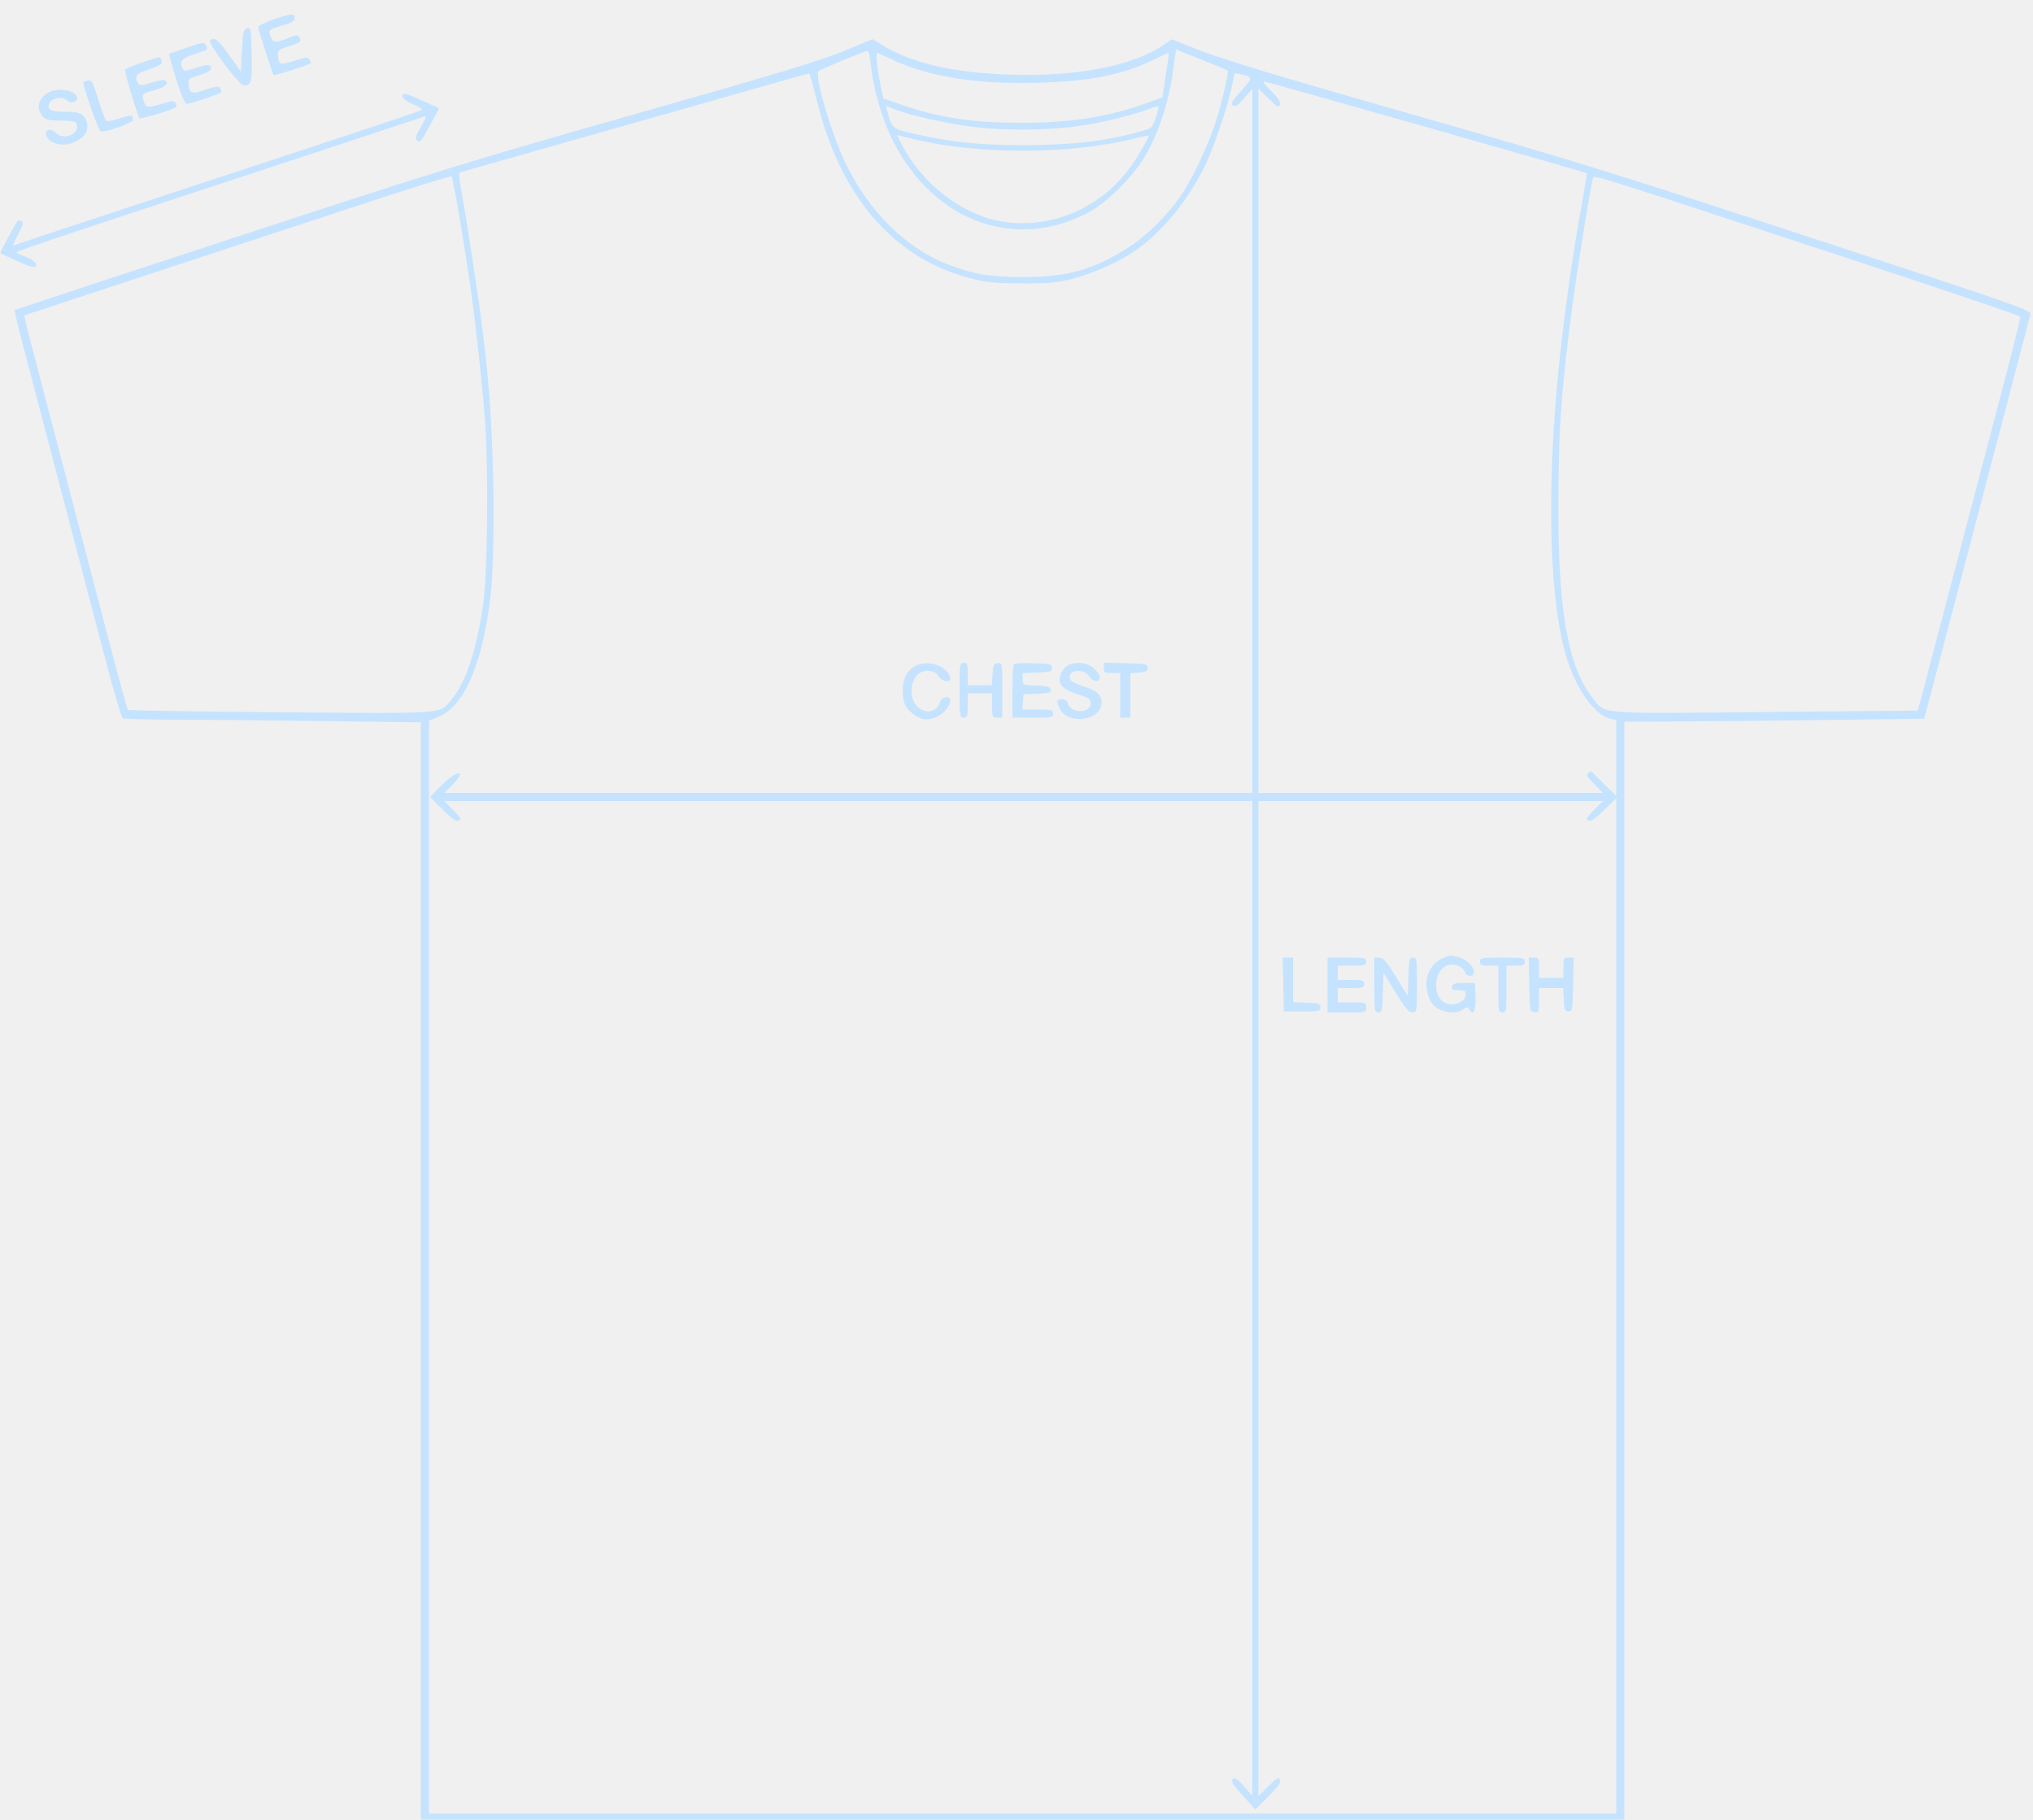
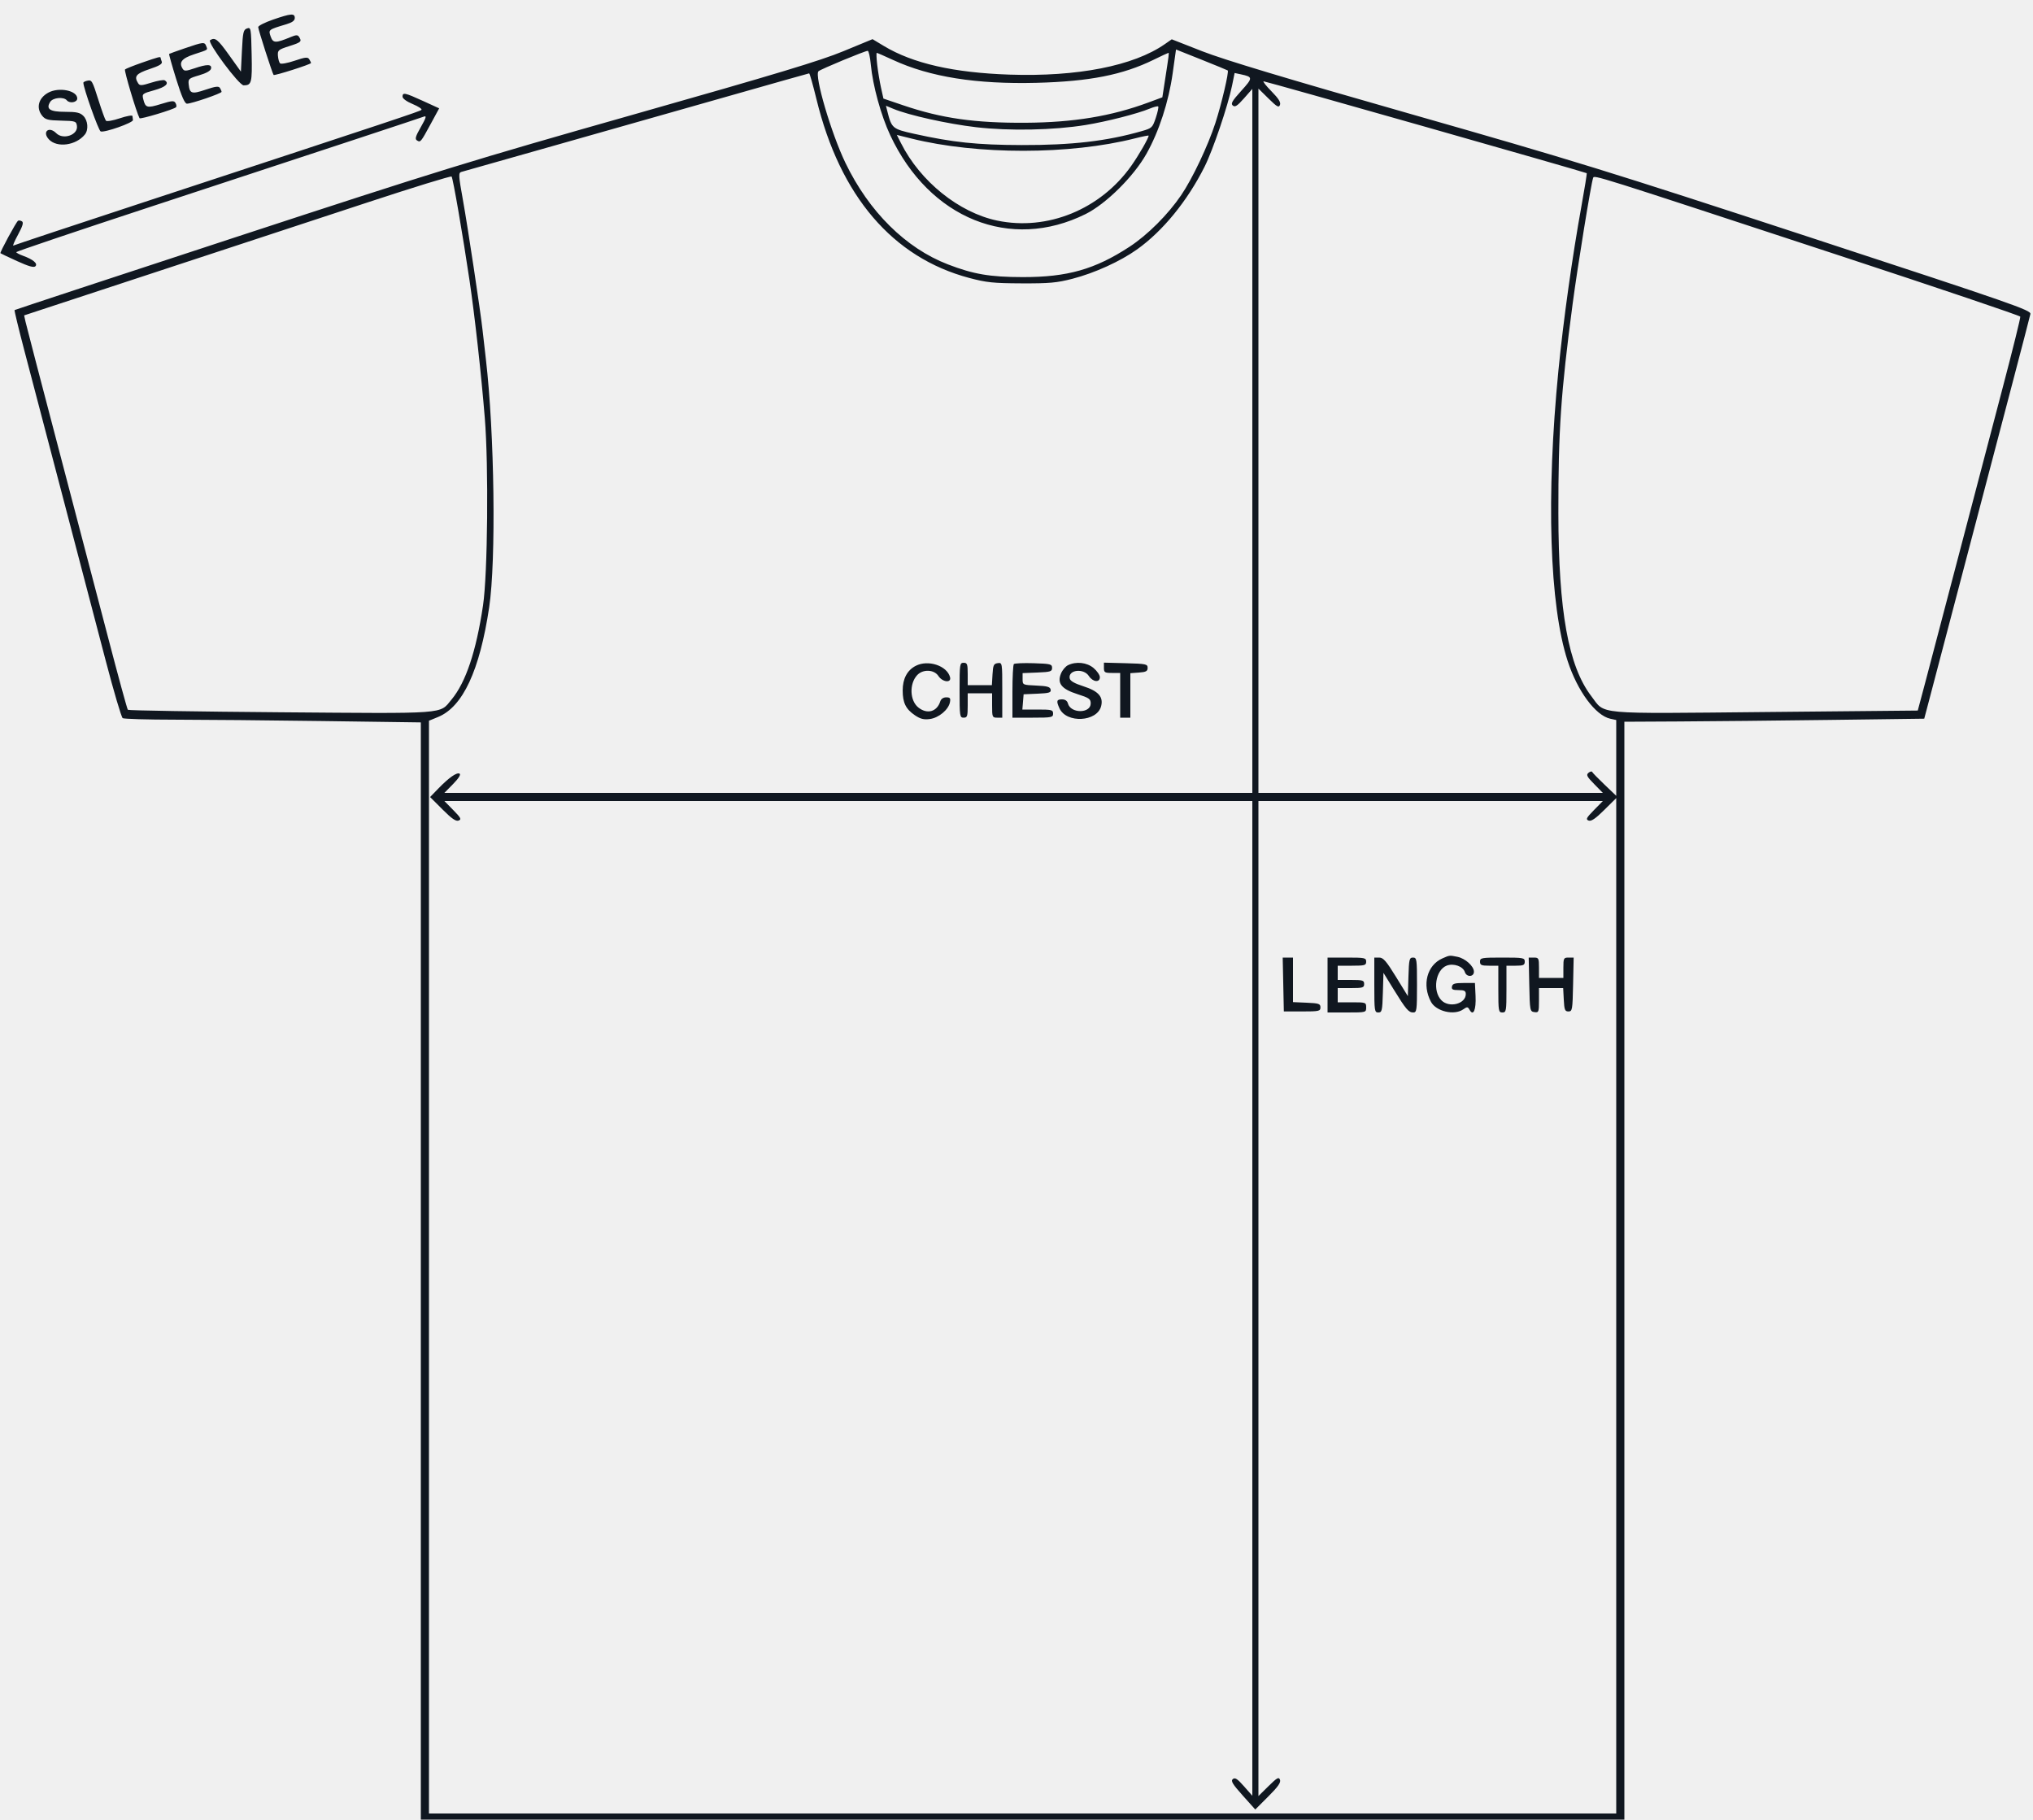
<svg xmlns="http://www.w3.org/2000/svg" width="1000" height="895" viewBox="0 0 1000 895" fill="none">
  <g clip-path="url(#clip0_1216_261)">
-     <path fill-rule="evenodd" clip-rule="evenodd" d="M134.25 9.662C130.262 11.04 127 12.691 127 13.331C127 14.482 133.985 36.163 134.581 36.861C135.003 37.356 152.999 31.624 152.983 31C152.975 30.725 152.576 29.879 152.096 29.121C151.368 27.972 150.166 28.098 144.913 29.872C141.442 31.044 138.224 31.624 137.762 31.162C137.299 30.699 136.826 29.018 136.71 27.426C136.514 24.73 136.895 24.405 142.25 22.695C148.166 20.807 148.564 20.438 147.13 18.176C146.436 17.082 145.7 17.097 142.895 18.262C135.556 21.311 134.29 21.271 133.134 17.956C131.963 14.596 131.977 14.585 140.809 11.939C143.759 11.055 145 10.138 145 8.842C145 6.441 143.172 6.58 134.25 9.662ZM121.5 13.995C119.723 14.617 119.444 15.839 119 24.961L118.5 35.227L112.697 27.113C107.058 19.228 105.773 18.221 103.329 19.776C101.775 20.764 117.587 42.006 119.86 41.985C123.771 41.948 124.068 40.799 123.779 26.821C123.51 13.786 123.427 13.321 121.5 13.995ZM414.846 25.188C403.524 29.865 381.95 36.378 312.5 56.085C230.969 79.22 216.523 83.671 116 116.63C56.325 136.196 7.351 152.345 7.169 152.517C6.987 152.689 9.122 161.53 11.913 172.165C14.705 182.799 23.25 215.35 30.903 244.5C38.555 273.65 48.052 309.875 52.007 325C55.962 340.125 59.716 352.831 60.349 353.235C60.982 353.639 72.564 353.976 86.086 353.985C99.608 353.993 132.345 354.298 158.836 354.663L207 355.327V625.163V895H503H799V625V355L826.25 354.859C841.237 354.781 874.425 354.444 900 354.109L946.5 353.5L948.618 345.5C949.782 341.1 957.353 312.3 965.442 281.5C973.53 250.7 984.23 209.975 989.219 191C994.208 172.025 998.484 155.583 998.721 154.462C999.119 152.582 990.723 149.661 890.326 116.745C791.192 84.242 773.707 78.842 694 56.104C632.654 38.604 601.997 29.377 591.435 25.237L576.37 19.331L572.935 21.723C557.59 32.408 529.948 37.83 496.565 36.702C469.098 35.775 449.02 31.201 434.786 22.63L429.193 19.262L414.846 25.188ZM91 23.716C86.875 25.123 83.365 26.385 83.199 26.521C83.034 26.657 84.595 32.22 86.669 38.884C89.33 47.438 90.888 51 91.966 51C94.241 51 109.002 45.942 108.985 45.168C108.976 44.801 108.612 43.938 108.176 43.251C107.56 42.28 105.987 42.473 101.111 44.12C94.326 46.411 93.309 46.098 92.818 41.568C92.518 38.801 92.81 38.544 97.995 37.023C101.535 35.985 103.607 34.805 103.818 33.706C104.239 31.519 101.833 31.497 95.568 33.631C91.53 35.007 90.64 35.047 89.885 33.881C87.823 30.703 89.394 28.691 95.5 26.691C102.666 24.344 102.193 24.668 101.417 22.643C100.618 20.563 100.083 20.618 91 23.716ZM576.811 36.103C574.851 50.089 570.091 64.69 563.915 75.658C557.63 86.822 544.022 100.298 534 105.283C497.04 123.67 457.141 107.587 437.91 66.549C433.365 56.85 429.302 42.103 428.349 31.841C427.999 28.078 427.309 25 426.816 25C425.473 25 403.64 34.055 402.602 35.042C400.475 37.065 408.872 65.625 415.851 80.106C427.426 104.12 445.507 122.037 466.233 130.03C478.848 134.895 486.897 136.267 503 136.299C524.999 136.343 538.587 132.487 555.586 121.377C564.484 115.56 574.538 105.516 581.031 95.954C586.563 87.808 594.182 71.725 597.828 60.5C600.843 51.215 604.603 35.205 603.899 34.649C603.679 34.475 597.866 32.086 590.98 29.339L578.459 24.345L576.811 36.103ZM431.49 31.912C431.867 35.163 432.709 40.224 433.361 43.159L434.545 48.494L444.319 51.811C463.19 58.214 479.5 60.536 504.5 60.379C528.083 60.23 546.653 57.163 564.871 50.411L571.74 47.865L572.93 40.182C574.974 26.994 575.1 26 574.735 26C574.54 26 571.257 27.53 567.44 29.4C552.274 36.83 535.918 40.056 510 40.732C480.326 41.505 457.394 37.863 439.303 29.504C435.131 27.577 431.513 26 431.261 26C431.009 26 431.112 28.66 431.49 31.912ZM69.82 30.828C65.596 32.298 61.845 33.801 61.485 34.168C60.971 34.693 67.144 55.381 68.64 58.146C68.992 58.797 85.516 53.817 86.6 52.733C86.921 52.412 86.805 51.49 86.342 50.683C85.613 49.413 84.646 49.48 79.125 51.183C72.338 53.276 71.524 53.051 70.47 48.782C69.824 46.165 70.025 46.001 75.9 44.368C81.557 42.795 83.437 41.006 81.008 39.505C80.463 39.168 77.509 39.683 74.443 40.649C69.611 42.173 68.747 42.213 67.95 40.953C65.81 37.571 66.923 36.189 73.567 33.978C78.458 32.35 79.989 31.415 79.567 30.314C79.255 29.501 79 28.648 79 28.418C79 27.732 77.863 28.031 69.82 30.828ZM359.5 46.959C338.6 52.912 300.575 63.705 275 70.945C249.425 78.184 227.781 84.316 226.903 84.572C225.466 84.991 225.545 86.37 227.688 98.269C230.083 111.564 236.359 153.169 237.378 162.5C237.679 165.25 238.399 171.55 238.978 176.5C243.242 212.92 244.077 275.713 240.606 298.807C235.935 329.876 227.647 347.657 215.507 352.65L211.007 354.5L211.004 623.25L211 892H503H795V642.281V392.563L789.081 398.42C784.746 402.709 782.693 404.096 781.408 403.603C779.91 403.028 780.295 402.275 784.035 398.465L788.416 394H703.708H619V638.712V883.425L623.964 878.536C628.192 874.371 629.028 873.91 629.608 875.42C630.114 876.739 628.642 878.839 623.865 883.616L617.443 890.039L611.248 883.12C606.227 877.512 605.311 875.987 606.415 875.07C607.488 874.18 608.651 874.932 611.889 878.611L616 883.282V638.641V394H417.292H218.584L222.965 398.465C226.725 402.295 227.096 403.026 225.577 403.609C224.267 404.111 222.218 402.698 217.683 398.163L211.557 392.037L215.529 387.935C220.825 382.463 224.744 379.724 226.087 380.554C226.771 380.977 225.562 382.889 222.885 385.617L218.584 390H417.292H616V216.859V43.718L611.889 48.389C608.633 52.088 607.491 52.823 606.404 51.92C605.284 50.991 606.045 49.66 610.539 44.693C616.35 38.273 616.342 37.836 610.397 36.568L607.293 35.906L606.008 42.203C603.984 52.121 596.639 73.778 592.51 82.003C584.052 98.852 572.01 113.61 559.348 122.646C551.059 128.56 538.432 134.301 527.5 137.124C519.824 139.106 516.146 139.437 502.5 139.377C488.58 139.316 485.23 138.969 476.732 136.707C439.054 126.676 413.211 96.435 401.61 48.803C399.899 41.781 398.275 36.058 398 36.085C397.725 36.112 380.4 41.005 359.5 46.959ZM42.75 39.746C41.788 39.966 41 40.388 41 40.684C41 43.243 48.461 64.24 49.514 64.644C51.368 65.355 65.525 60.372 65.4 59.052C65.345 58.473 65.233 57.58 65.15 57.066C65.067 56.552 62.264 57.055 58.919 58.185C55.575 59.314 52.508 59.847 52.104 59.369C51.7 58.891 50.087 54.45 48.519 49.5C45.323 39.412 45.19 39.187 42.75 39.746ZM625.424 44.923C628.92 48.473 630.085 50.335 629.6 51.6C629.031 53.083 628.162 52.599 623.964 48.464L619 43.575V216.788V390H703.708H788.416L784.16 385.663C780.558 381.993 780.126 381.14 781.354 380.121C782.152 379.459 782.972 379.273 783.175 379.708C783.379 380.144 786.122 382.96 789.272 385.966L795 391.432V372.795V354.159L792.067 353.515C784.795 351.918 775.928 339.911 771.109 325.137C762.16 297.699 760.463 244.004 766.586 182C769.021 157.338 773.367 126.339 777.902 101.288C779.474 92.605 780.636 85.359 780.484 85.187C780.087 84.738 622.748 40 621.564 40C621.02 40 622.757 42.215 625.424 44.923ZM23.775 45.559C18.908 48.2 17.626 53.081 20.777 56.973C22.291 58.843 23.655 59.191 30.027 59.333C37.137 59.492 37.517 59.619 37.845 61.944C38.469 66.362 31.08 68.937 27.643 65.5C24.04 61.897 20.587 64.867 24.07 68.574C28.065 72.827 37.387 71.555 41.75 66.163C43.63 63.84 43.254 59.254 41 57C39.379 55.379 37.667 55 31.969 55C24.514 55 22.486 53.638 24.692 50.114C26.023 47.987 31.33 47.488 32.872 49.346C34.275 51.036 38 50.378 38 48.44C38 44.53 29.022 42.711 23.775 45.559ZM198 47.555C198 48.48 200.047 49.961 203.047 51.208C205.823 52.362 207.736 53.639 207.297 54.046C206.488 54.796 195.37 58.495 75 98.059C37.875 110.262 7.09 120.487 6.589 120.781C6.088 121.076 7.103 118.686 8.844 115.471C11.151 111.213 11.683 109.422 10.803 108.878C10.139 108.468 9.274 108.331 8.88 108.574C7.989 109.125 -0.167 124.167 0.219 124.549C0.373 124.701 4.067 126.451 8.426 128.437C14.134 131.036 16.653 131.742 17.426 130.956C18.713 129.649 16.268 127.588 11.297 125.79C9.484 125.135 8 124.336 8 124.016C8 123.696 37.588 113.706 73.75 101.816C165.657 71.597 206.669 58.064 208.648 57.305C209.915 56.819 209.506 58.119 207.038 62.434C204.38 67.079 204.001 68.382 205.107 69.066C206.844 70.14 206.927 70.04 211.893 60.894L216.022 53.289L208.05 49.644C199.123 45.564 198 45.33 198 47.555ZM436.461 54.701C438.57 63.104 438.968 63.44 449.618 65.805C468.7 70.044 480.562 71.288 502.5 71.349C527.243 71.418 544.443 69.42 561.671 64.474C566.615 63.055 566.916 62.767 568.523 57.93C569.448 55.147 569.982 52.648 569.71 52.377C569.438 52.105 567.532 52.587 565.473 53.447C559.539 55.926 544.348 59.806 534 61.485C518.209 64.047 496.572 64.482 480.116 62.568C466.228 60.954 446.925 56.667 439.418 53.53L435.786 52.013L436.461 54.701ZM443.194 70.431C452.675 89.251 471.709 104.569 490.5 108.501C515.171 113.663 541.247 103.036 556.405 81.642C560.111 76.41 565 67.922 565 66.717C565 66.518 561.962 67.124 558.25 68.066C526.25 76.178 480.717 76.213 448.322 68.149L441.144 66.362L443.194 70.431ZM181 99.501C158.725 106.834 111.558 122.349 76.185 133.98L11.869 155.127L12.567 158.314C12.951 160.066 20.127 187.6 28.513 219.5C36.9 251.4 47.927 293.475 53.019 313C58.111 332.525 62.552 348.782 62.889 349.126C63.225 349.47 96.988 350.018 137.917 350.343C220.853 351.003 216.063 351.357 222.077 344.12C229.125 335.638 234.22 320.429 237.591 297.807C239.885 282.415 240.386 229.181 238.46 205.5C236.706 183.934 233.534 155.378 230.962 138C227.642 115.573 222.805 87.542 222.132 86.834C221.785 86.468 203.275 92.168 181 99.501ZM783.632 87.517C782.661 90.047 776.009 130.947 773.55 149.5C767.751 193.267 766.488 211.815 766.539 252.5C766.598 300.656 771.466 327.668 782.742 342.415C789.796 351.641 783.243 351.044 868.417 350.223L943.317 349.5L947.051 335.5C949.105 327.8 956.501 299.675 963.486 273C970.471 246.325 980.207 209.237 985.12 190.582C990.034 171.926 993.917 156.251 993.749 155.747C993.581 155.242 953.856 141.816 905.472 125.91C782.754 85.567 784.205 86.024 783.632 87.517ZM450.449 327.496C446.226 329.657 443.997 333.87 444.015 339.654C444.033 345.697 445.554 348.778 450.015 351.806C452.699 353.628 454.387 354.056 457.362 353.666C461.761 353.09 466.559 349.088 467.262 345.408C467.64 343.43 467.313 343 465.429 343C464.015 343 462.892 343.765 462.502 344.994C460.884 350.093 456.105 351.444 451.766 348.031C447.496 344.672 447.174 336.337 451.15 332.069C453.971 329.041 459.474 329.268 461.592 332.5C463.617 335.59 468.087 336.048 467.312 333.086C465.835 327.436 456.568 324.364 450.449 327.496ZM472 339.5C472 352.333 472.099 353 474 353C475.778 353 476 352.333 476 347V341H482H488V347C488 352.733 488.111 353 490.5 353H493V339.43C493 325.93 492.988 325.863 490.75 326.18C488.79 326.459 488.461 327.176 488.198 331.75L487.895 337H481.948H476V331.5C476 326.667 475.758 326 474 326C472.099 326 472 326.667 472 339.5ZM498.702 326.632C498.316 327.018 498 333.108 498 340.167V353H508C517.333 353 518 352.867 518 351C518 349.176 517.333 349 510.44 349H502.879L503.19 345.25L503.5 341.5L510.314 341.203C516.104 340.95 517.08 340.65 516.804 339.203C516.543 337.836 515.148 337.442 509.74 337.204C503.032 336.91 503 336.895 503 333.998V331.088L510.25 330.794C516.735 330.531 517.5 330.289 517.5 328.5C517.5 326.668 516.738 326.476 508.452 326.215C503.475 326.058 499.087 326.246 498.702 326.632ZM525.321 327.189C524.123 327.768 522.58 329.599 521.893 331.258C519.884 336.108 522.135 338.933 530.001 341.434C535.693 343.244 536.5 343.807 536.5 345.976C536.5 351.029 526.605 351.029 525.283 345.976C524.951 344.705 523.916 344 522.383 344C519.711 344 519.489 344.785 521.139 348.405C524.558 355.91 539.682 355.1 541.638 347.307C542.782 342.75 540.276 339.931 533 337.591C528.413 336.115 526.397 334.947 526.152 333.62C525.376 329.435 532.992 328.532 535.592 332.5C537.556 335.498 541 335.873 541 333.089C541 332.038 539.615 330.013 537.923 328.589C534.62 325.81 529.379 325.227 525.321 327.189ZM543 328.466C543 330.756 543.386 331 547 331H551V342V353H553.5H556V342.057V331.115L560.25 330.807C563.731 330.556 564.5 330.138 564.5 328.5C564.5 326.642 563.739 326.48 553.75 326.216L543 325.932V328.466ZM709.5 471.403C701.916 474.75 699.382 484.371 703.873 492.763C706.401 497.487 715.303 499.577 719.719 496.484C721.681 495.11 721.976 495.133 722.879 496.734C724.717 499.992 726.122 496.706 725.802 489.898L725.5 483.5H720.014C715.584 483.5 714.463 483.837 714.19 485.25C713.92 486.653 714.562 487 717.427 487C720.289 487 721 487.384 721 488.929C721 493.78 712.9 495.9 709.056 492.056C704.507 487.507 706.082 477.06 711.636 474.948C714.999 473.67 719.65 475.321 720.534 478.108C721.367 480.731 725 480.605 725 477.952C725 475.236 720.738 471.398 716.861 470.622C712.938 469.838 713.079 469.823 709.5 471.403ZM631.221 484.25L631.5 497.5H640.5C648.833 497.5 649.5 497.352 649.5 495.5C649.5 493.727 648.735 493.466 642.75 493.204L636 492.909V481.954V471H633.471H630.942L631.221 484.25ZM653 484.5V498H662.5C671.967 498 672 497.991 672 495.5C672 493.071 671.8 493 665 493H658V489.5V486H664.5C670.333 486 671 485.795 671 484C671 482.205 670.333 482 664.5 482H658V478.5V475H665C671.333 475 672 474.81 672 473C672 471.14 671.333 471 662.5 471H653V484.5ZM676 484.5C676 497.25 676.109 498 677.964 498C679.762 498 679.952 497.176 680.214 488.25L680.5 478.5L685.428 486.5C691.593 496.508 692.855 498 695.155 498C696.857 498 697 496.955 697 484.5C697 471.75 696.891 471 695.036 471C693.243 471 693.048 471.822 692.786 480.483L692.5 489.967L686.668 480.483C681.898 472.729 680.394 471 678.418 471H676V484.5ZM728 473C728 474.704 728.667 475 732.5 475H737V486.5C737 497.333 737.116 498 739 498C740.884 498 741 497.333 741 486.5V475H745.5C749.333 475 750 474.704 750 473C750 471.121 749.333 471 739 471C728.667 471 728 471.121 728 473ZM752.221 484.25C752.492 497.132 752.562 497.509 754.75 497.82C756.871 498.121 757 497.792 757 492.07V486H762.95H768.9L769.2 491.75C769.46 496.733 769.767 497.5 771.5 497.5C773.385 497.5 773.516 496.74 773.779 484.25L774.058 471H771.529C769.161 471 769 471.318 769 476V481H763H757V476C757 471.318 756.839 471 754.471 471H751.942L752.221 484.25Z" fill="#C5E3FE" />
+     <path fill-rule="evenodd" clip-rule="evenodd" d="M134.25 9.662C130.262 11.04 127 12.691 127 13.331C127 14.482 133.985 36.163 134.581 36.861C135.003 37.356 152.999 31.624 152.983 31C152.975 30.725 152.576 29.879 152.096 29.121C151.368 27.972 150.166 28.098 144.913 29.872C141.442 31.044 138.224 31.624 137.762 31.162C137.299 30.699 136.826 29.018 136.71 27.426C136.514 24.73 136.895 24.405 142.25 22.695C148.166 20.807 148.564 20.438 147.13 18.176C146.436 17.082 145.7 17.097 142.895 18.262C135.556 21.311 134.29 21.271 133.134 17.956C131.963 14.596 131.977 14.585 140.809 11.939C143.759 11.055 145 10.138 145 8.842C145 6.441 143.172 6.58 134.25 9.662ZM121.5 13.995C119.723 14.617 119.444 15.839 119 24.961L118.5 35.227L112.697 27.113C107.058 19.228 105.773 18.221 103.329 19.776C101.775 20.764 117.587 42.006 119.86 41.985C123.771 41.948 124.068 40.799 123.779 26.821C123.51 13.786 123.427 13.321 121.5 13.995ZM414.846 25.188C403.524 29.865 381.95 36.378 312.5 56.085C230.969 79.22 216.523 83.671 116 116.63C56.325 136.196 7.351 152.345 7.169 152.517C6.987 152.689 9.122 161.53 11.913 172.165C14.705 182.799 23.25 215.35 30.903 244.5C38.555 273.65 48.052 309.875 52.007 325C55.962 340.125 59.716 352.831 60.349 353.235C60.982 353.639 72.564 353.976 86.086 353.985C99.608 353.993 132.345 354.298 158.836 354.663L207 355.327V625.163V895H503H799V625V355L826.25 354.859C841.237 354.781 874.425 354.444 900 354.109L946.5 353.5L948.618 345.5C949.782 341.1 957.353 312.3 965.442 281.5C973.53 250.7 984.23 209.975 989.219 191C994.208 172.025 998.484 155.583 998.721 154.462C999.119 152.582 990.723 149.661 890.326 116.745C791.192 84.242 773.707 78.842 694 56.104C632.654 38.604 601.997 29.377 591.435 25.237L576.37 19.331L572.935 21.723C557.59 32.408 529.948 37.83 496.565 36.702C469.098 35.775 449.02 31.201 434.786 22.63L429.193 19.262L414.846 25.188ZM91 23.716C86.875 25.123 83.365 26.385 83.199 26.521C83.034 26.657 84.595 32.22 86.669 38.884C89.33 47.438 90.888 51 91.966 51C94.241 51 109.002 45.942 108.985 45.168C108.976 44.801 108.612 43.938 108.176 43.251C107.56 42.28 105.987 42.473 101.111 44.12C94.326 46.411 93.309 46.098 92.818 41.568C92.518 38.801 92.81 38.544 97.995 37.023C101.535 35.985 103.607 34.805 103.818 33.706C104.239 31.519 101.833 31.497 95.568 33.631C91.53 35.007 90.64 35.047 89.885 33.881C87.823 30.703 89.394 28.691 95.5 26.691C102.666 24.344 102.193 24.668 101.417 22.643C100.618 20.563 100.083 20.618 91 23.716ZM576.811 36.103C574.851 50.089 570.091 64.69 563.915 75.658C557.63 86.822 544.022 100.298 534 105.283C497.04 123.67 457.141 107.587 437.91 66.549C433.365 56.85 429.302 42.103 428.349 31.841C427.999 28.078 427.309 25 426.816 25C425.473 25 403.64 34.055 402.602 35.042C400.475 37.065 408.872 65.625 415.851 80.106C427.426 104.12 445.507 122.037 466.233 130.03C478.848 134.895 486.897 136.267 503 136.299C524.999 136.343 538.587 132.487 555.586 121.377C564.484 115.56 574.538 105.516 581.031 95.954C586.563 87.808 594.182 71.725 597.828 60.5C600.843 51.215 604.603 35.205 603.899 34.649C603.679 34.475 597.866 32.086 590.98 29.339L578.459 24.345L576.811 36.103ZM431.49 31.912C431.867 35.163 432.709 40.224 433.361 43.159L434.545 48.494L444.319 51.811C463.19 58.214 479.5 60.536 504.5 60.379C528.083 60.23 546.653 57.163 564.871 50.411L571.74 47.865L572.93 40.182C574.974 26.994 575.1 26 574.735 26C574.54 26 571.257 27.53 567.44 29.4C552.274 36.83 535.918 40.056 510 40.732C480.326 41.505 457.394 37.863 439.303 29.504C435.131 27.577 431.513 26 431.261 26C431.009 26 431.112 28.66 431.49 31.912ZM69.82 30.828C65.596 32.298 61.845 33.801 61.485 34.168C60.971 34.693 67.144 55.381 68.64 58.146C68.992 58.797 85.516 53.817 86.6 52.733C86.921 52.412 86.805 51.49 86.342 50.683C85.613 49.413 84.646 49.48 79.125 51.183C72.338 53.276 71.524 53.051 70.47 48.782C69.824 46.165 70.025 46.001 75.9 44.368C81.557 42.795 83.437 41.006 81.008 39.505C80.463 39.168 77.509 39.683 74.443 40.649C69.611 42.173 68.747 42.213 67.95 40.953C65.81 37.571 66.923 36.189 73.567 33.978C78.458 32.35 79.989 31.415 79.567 30.314C79.255 29.501 79 28.648 79 28.418C79 27.732 77.863 28.031 69.82 30.828ZM359.5 46.959C338.6 52.912 300.575 63.705 275 70.945C249.425 78.184 227.781 84.316 226.903 84.572C225.466 84.991 225.545 86.37 227.688 98.269C230.083 111.564 236.359 153.169 237.378 162.5C237.679 165.25 238.399 171.55 238.978 176.5C243.242 212.92 244.077 275.713 240.606 298.807C235.935 329.876 227.647 347.657 215.507 352.65L211.007 354.5L211.004 623.25L211 892H503H795V642.281V392.563L789.081 398.42C784.746 402.709 782.693 404.096 781.408 403.603C779.91 403.028 780.295 402.275 784.035 398.465L788.416 394H703.708H619V638.712V883.425L623.964 878.536C628.192 874.371 629.028 873.91 629.608 875.42C630.114 876.739 628.642 878.839 623.865 883.616L617.443 890.039L611.248 883.12C606.227 877.512 605.311 875.987 606.415 875.07C607.488 874.18 608.651 874.932 611.889 878.611L616 883.282V638.641V394H417.292H218.584L222.965 398.465C226.725 402.295 227.096 403.026 225.577 403.609C224.267 404.111 222.218 402.698 217.683 398.163L211.557 392.037L215.529 387.935C220.825 382.463 224.744 379.724 226.087 380.554C226.771 380.977 225.562 382.889 222.885 385.617L218.584 390H417.292H616V216.859V43.718L611.889 48.389C608.633 52.088 607.491 52.823 606.404 51.92C605.284 50.991 606.045 49.66 610.539 44.693C616.35 38.273 616.342 37.836 610.397 36.568L607.293 35.906L606.008 42.203C603.984 52.121 596.639 73.778 592.51 82.003C584.052 98.852 572.01 113.61 559.348 122.646C551.059 128.56 538.432 134.301 527.5 137.124C519.824 139.106 516.146 139.437 502.5 139.377C488.58 139.316 485.23 138.969 476.732 136.707C439.054 126.676 413.211 96.435 401.61 48.803C399.899 41.781 398.275 36.058 398 36.085C397.725 36.112 380.4 41.005 359.5 46.959ZM42.75 39.746C41.788 39.966 41 40.388 41 40.684C41 43.243 48.461 64.24 49.514 64.644C51.368 65.355 65.525 60.372 65.4 59.052C65.345 58.473 65.233 57.58 65.15 57.066C65.067 56.552 62.264 57.055 58.919 58.185C55.575 59.314 52.508 59.847 52.104 59.369C51.7 58.891 50.087 54.45 48.519 49.5C45.323 39.412 45.19 39.187 42.75 39.746ZM625.424 44.923C628.92 48.473 630.085 50.335 629.6 51.6C629.031 53.083 628.162 52.599 623.964 48.464L619 43.575V216.788V390H703.708H788.416L784.16 385.663C780.558 381.993 780.126 381.14 781.354 380.121C782.152 379.459 782.972 379.273 783.175 379.708C783.379 380.144 786.122 382.96 789.272 385.966L795 391.432V372.795V354.159L792.067 353.515C784.795 351.918 775.928 339.911 771.109 325.137C762.16 297.699 760.463 244.004 766.586 182C769.021 157.338 773.367 126.339 777.902 101.288C779.474 92.605 780.636 85.359 780.484 85.187C780.087 84.738 622.748 40 621.564 40C621.02 40 622.757 42.215 625.424 44.923ZM23.775 45.559C18.908 48.2 17.626 53.081 20.777 56.973C22.291 58.843 23.655 59.191 30.027 59.333C37.137 59.492 37.517 59.619 37.845 61.944C38.469 66.362 31.08 68.937 27.643 65.5C24.04 61.897 20.587 64.867 24.07 68.574C28.065 72.827 37.387 71.555 41.75 66.163C43.63 63.84 43.254 59.254 41 57C39.379 55.379 37.667 55 31.969 55C24.514 55 22.486 53.638 24.692 50.114C26.023 47.987 31.33 47.488 32.872 49.346C34.275 51.036 38 50.378 38 48.44C38 44.53 29.022 42.711 23.775 45.559ZM198 47.555C198 48.48 200.047 49.961 203.047 51.208C205.823 52.362 207.736 53.639 207.297 54.046C206.488 54.796 195.37 58.495 75 98.059C37.875 110.262 7.09 120.487 6.589 120.781C6.088 121.076 7.103 118.686 8.844 115.471C11.151 111.213 11.683 109.422 10.803 108.878C10.139 108.468 9.274 108.331 8.88 108.574C7.989 109.125 -0.167 124.167 0.219 124.549C0.373 124.701 4.067 126.451 8.426 128.437C14.134 131.036 16.653 131.742 17.426 130.956C18.713 129.649 16.268 127.588 11.297 125.79C9.484 125.135 8 124.336 8 124.016C8 123.696 37.588 113.706 73.75 101.816C165.657 71.597 206.669 58.064 208.648 57.305C209.915 56.819 209.506 58.119 207.038 62.434C204.38 67.079 204.001 68.382 205.107 69.066C206.844 70.14 206.927 70.04 211.893 60.894L216.022 53.289L208.05 49.644C199.123 45.564 198 45.33 198 47.555ZM436.461 54.701C438.57 63.104 438.968 63.44 449.618 65.805C468.7 70.044 480.562 71.288 502.5 71.349C527.243 71.418 544.443 69.42 561.671 64.474C566.615 63.055 566.916 62.767 568.523 57.93C569.448 55.147 569.982 52.648 569.71 52.377C569.438 52.105 567.532 52.587 565.473 53.447C559.539 55.926 544.348 59.806 534 61.485C518.209 64.047 496.572 64.482 480.116 62.568C466.228 60.954 446.925 56.667 439.418 53.53L435.786 52.013L436.461 54.701ZM443.194 70.431C452.675 89.251 471.709 104.569 490.5 108.501C515.171 113.663 541.247 103.036 556.405 81.642C560.111 76.41 565 67.922 565 66.717C565 66.518 561.962 67.124 558.25 68.066C526.25 76.178 480.717 76.213 448.322 68.149L441.144 66.362L443.194 70.431ZM181 99.501C158.725 106.834 111.558 122.349 76.185 133.98L11.869 155.127L12.567 158.314C12.951 160.066 20.127 187.6 28.513 219.5C36.9 251.4 47.927 293.475 53.019 313C58.111 332.525 62.552 348.782 62.889 349.126C63.225 349.47 96.988 350.018 137.917 350.343C220.853 351.003 216.063 351.357 222.077 344.12C229.125 335.638 234.22 320.429 237.591 297.807C239.885 282.415 240.386 229.181 238.46 205.5C236.706 183.934 233.534 155.378 230.962 138C227.642 115.573 222.805 87.542 222.132 86.834C221.785 86.468 203.275 92.168 181 99.501ZM783.632 87.517C782.661 90.047 776.009 130.947 773.55 149.5C767.751 193.267 766.488 211.815 766.539 252.5C766.598 300.656 771.466 327.668 782.742 342.415C789.796 351.641 783.243 351.044 868.417 350.223L943.317 349.5L947.051 335.5C949.105 327.8 956.501 299.675 963.486 273C970.471 246.325 980.207 209.237 985.12 190.582C990.034 171.926 993.917 156.251 993.749 155.747C993.581 155.242 953.856 141.816 905.472 125.91C782.754 85.567 784.205 86.024 783.632 87.517ZM450.449 327.496C446.226 329.657 443.997 333.87 444.015 339.654C444.033 345.697 445.554 348.778 450.015 351.806C452.699 353.628 454.387 354.056 457.362 353.666C461.761 353.09 466.559 349.088 467.262 345.408C467.64 343.43 467.313 343 465.429 343C464.015 343 462.892 343.765 462.502 344.994C460.884 350.093 456.105 351.444 451.766 348.031C447.496 344.672 447.174 336.337 451.15 332.069C453.971 329.041 459.474 329.268 461.592 332.5C463.617 335.59 468.087 336.048 467.312 333.086C465.835 327.436 456.568 324.364 450.449 327.496ZM472 339.5C472 352.333 472.099 353 474 353C475.778 353 476 352.333 476 347V341H482H488V347C488 352.733 488.111 353 490.5 353H493V339.43C493 325.93 492.988 325.863 490.75 326.18C488.79 326.459 488.461 327.176 488.198 331.75L487.895 337H481.948H476V331.5C476 326.667 475.758 326 474 326C472.099 326 472 326.667 472 339.5ZM498.702 326.632C498.316 327.018 498 333.108 498 340.167V353H508C517.333 353 518 352.867 518 351C518 349.176 517.333 349 510.44 349H502.879L503.19 345.25L503.5 341.5L510.314 341.203C516.104 340.95 517.08 340.65 516.804 339.203C516.543 337.836 515.148 337.442 509.74 337.204C503.032 336.91 503 336.895 503 333.998V331.088L510.25 330.794C516.735 330.531 517.5 330.289 517.5 328.5C517.5 326.668 516.738 326.476 508.452 326.215C503.475 326.058 499.087 326.246 498.702 326.632ZM525.321 327.189C524.123 327.768 522.58 329.599 521.893 331.258C519.884 336.108 522.135 338.933 530.001 341.434C535.693 343.244 536.5 343.807 536.5 345.976C536.5 351.029 526.605 351.029 525.283 345.976C524.951 344.705 523.916 344 522.383 344C519.711 344 519.489 344.785 521.139 348.405C524.558 355.91 539.682 355.1 541.638 347.307C542.782 342.75 540.276 339.931 533 337.591C528.413 336.115 526.397 334.947 526.152 333.62C525.376 329.435 532.992 328.532 535.592 332.5C537.556 335.498 541 335.873 541 333.089C541 332.038 539.615 330.013 537.923 328.589C534.62 325.81 529.379 325.227 525.321 327.189ZM543 328.466C543 330.756 543.386 331 547 331H551V342V353H553.5H556V342.057V331.115L560.25 330.807C563.731 330.556 564.5 330.138 564.5 328.5C564.5 326.642 563.739 326.48 553.75 326.216L543 325.932V328.466ZM709.5 471.403C701.916 474.75 699.382 484.371 703.873 492.763C706.401 497.487 715.303 499.577 719.719 496.484C721.681 495.11 721.976 495.133 722.879 496.734C724.717 499.992 726.122 496.706 725.802 489.898L725.5 483.5H720.014C715.584 483.5 714.463 483.837 714.19 485.25C713.92 486.653 714.562 487 717.427 487C720.289 487 721 487.384 721 488.929C721 493.78 712.9 495.9 709.056 492.056C704.507 487.507 706.082 477.06 711.636 474.948C714.999 473.67 719.65 475.321 720.534 478.108C721.367 480.731 725 480.605 725 477.952C725 475.236 720.738 471.398 716.861 470.622C712.938 469.838 713.079 469.823 709.5 471.403ZM631.221 484.25L631.5 497.5H640.5C648.833 497.5 649.5 497.352 649.5 495.5C649.5 493.727 648.735 493.466 642.75 493.204L636 492.909V481.954V471H633.471H630.942L631.221 484.25ZM653 484.5V498H662.5C671.967 498 672 497.991 672 495.5C672 493.071 671.8 493 665 493H658V489.5V486H664.5C670.333 486 671 485.795 671 484C671 482.205 670.333 482 664.5 482H658V478.5V475H665C671.333 475 672 474.81 672 473C672 471.14 671.333 471 662.5 471H653V484.5ZM676 484.5C676 497.25 676.109 498 677.964 498C679.762 498 679.952 497.176 680.214 488.25L680.5 478.5L685.428 486.5C691.593 496.508 692.855 498 695.155 498C696.857 498 697 496.955 697 484.5C697 471.75 696.891 471 695.036 471C693.243 471 693.048 471.822 692.786 480.483L692.5 489.967L686.668 480.483C681.898 472.729 680.394 471 678.418 471H676V484.5ZM728 473C728 474.704 728.667 475 732.5 475H737V486.5C737 497.333 737.116 498 739 498C740.884 498 741 497.333 741 486.5V475H745.5C749.333 475 750 474.704 750 473C750 471.121 749.333 471 739 471C728.667 471 728 471.121 728 473ZM752.221 484.25C752.492 497.132 752.562 497.509 754.75 497.82C756.871 498.121 757 497.792 757 492.07V486H762.95H768.9L769.2 491.75C769.46 496.733 769.767 497.5 771.5 497.5C773.385 497.5 773.516 496.74 773.779 484.25L774.058 471H771.529C769.161 471 769 471.318 769 476V481H763H757V476C757 471.318 756.839 471 754.471 471H751.942L752.221 484.25Z" fill="#101720" />
  </g>
  <defs>
    <clipPath id="clip0_1216_261">
      <rect width="1000" height="895" fill="white" />
    </clipPath>
  </defs>
</svg>
